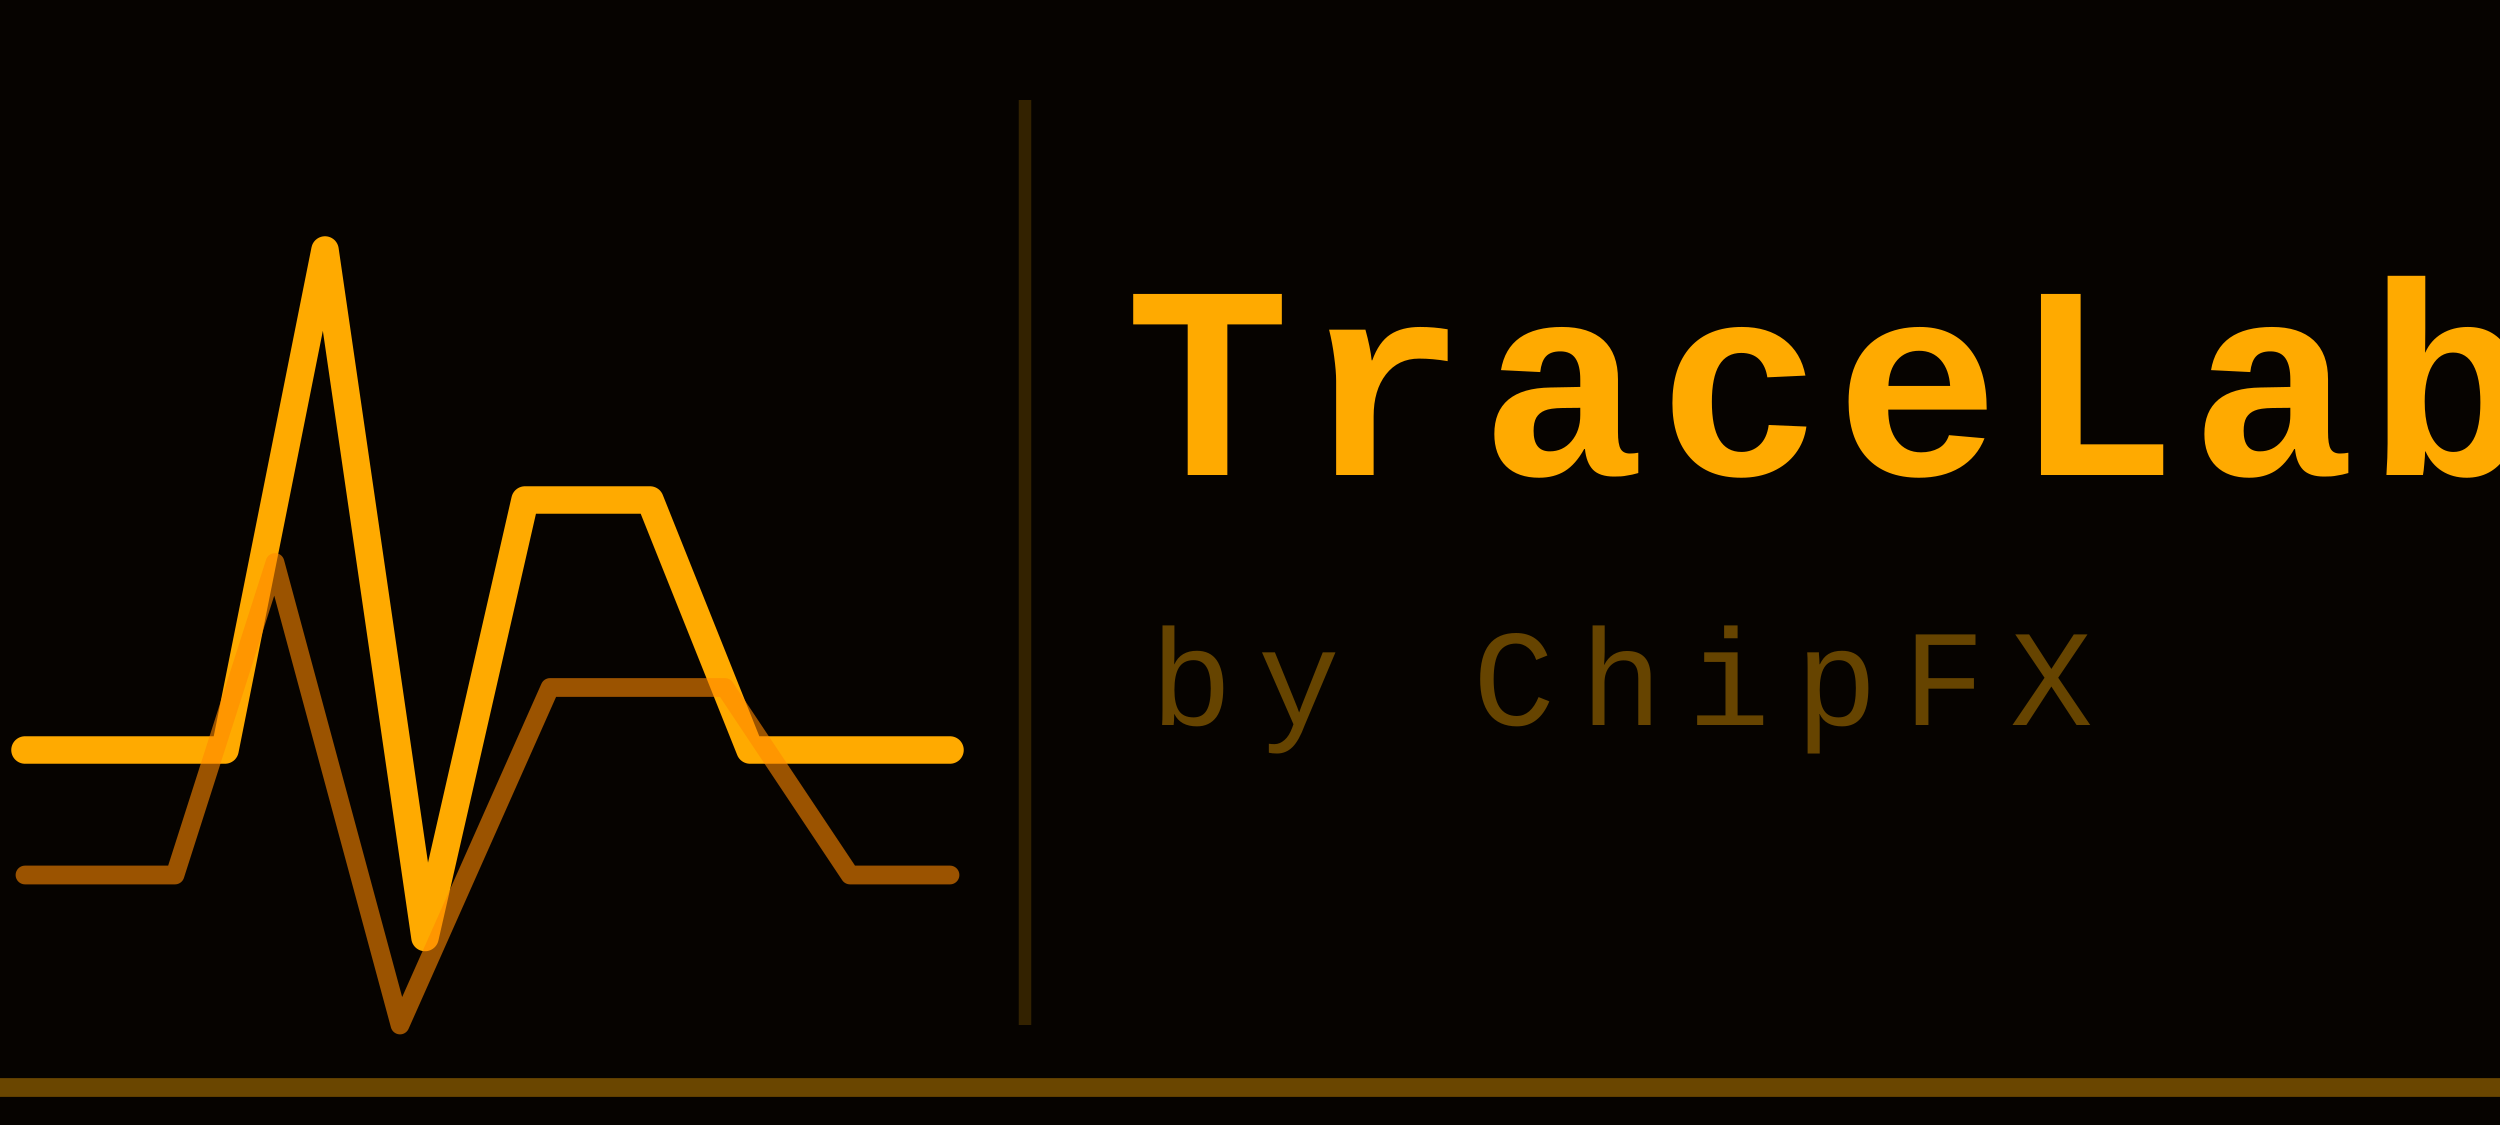
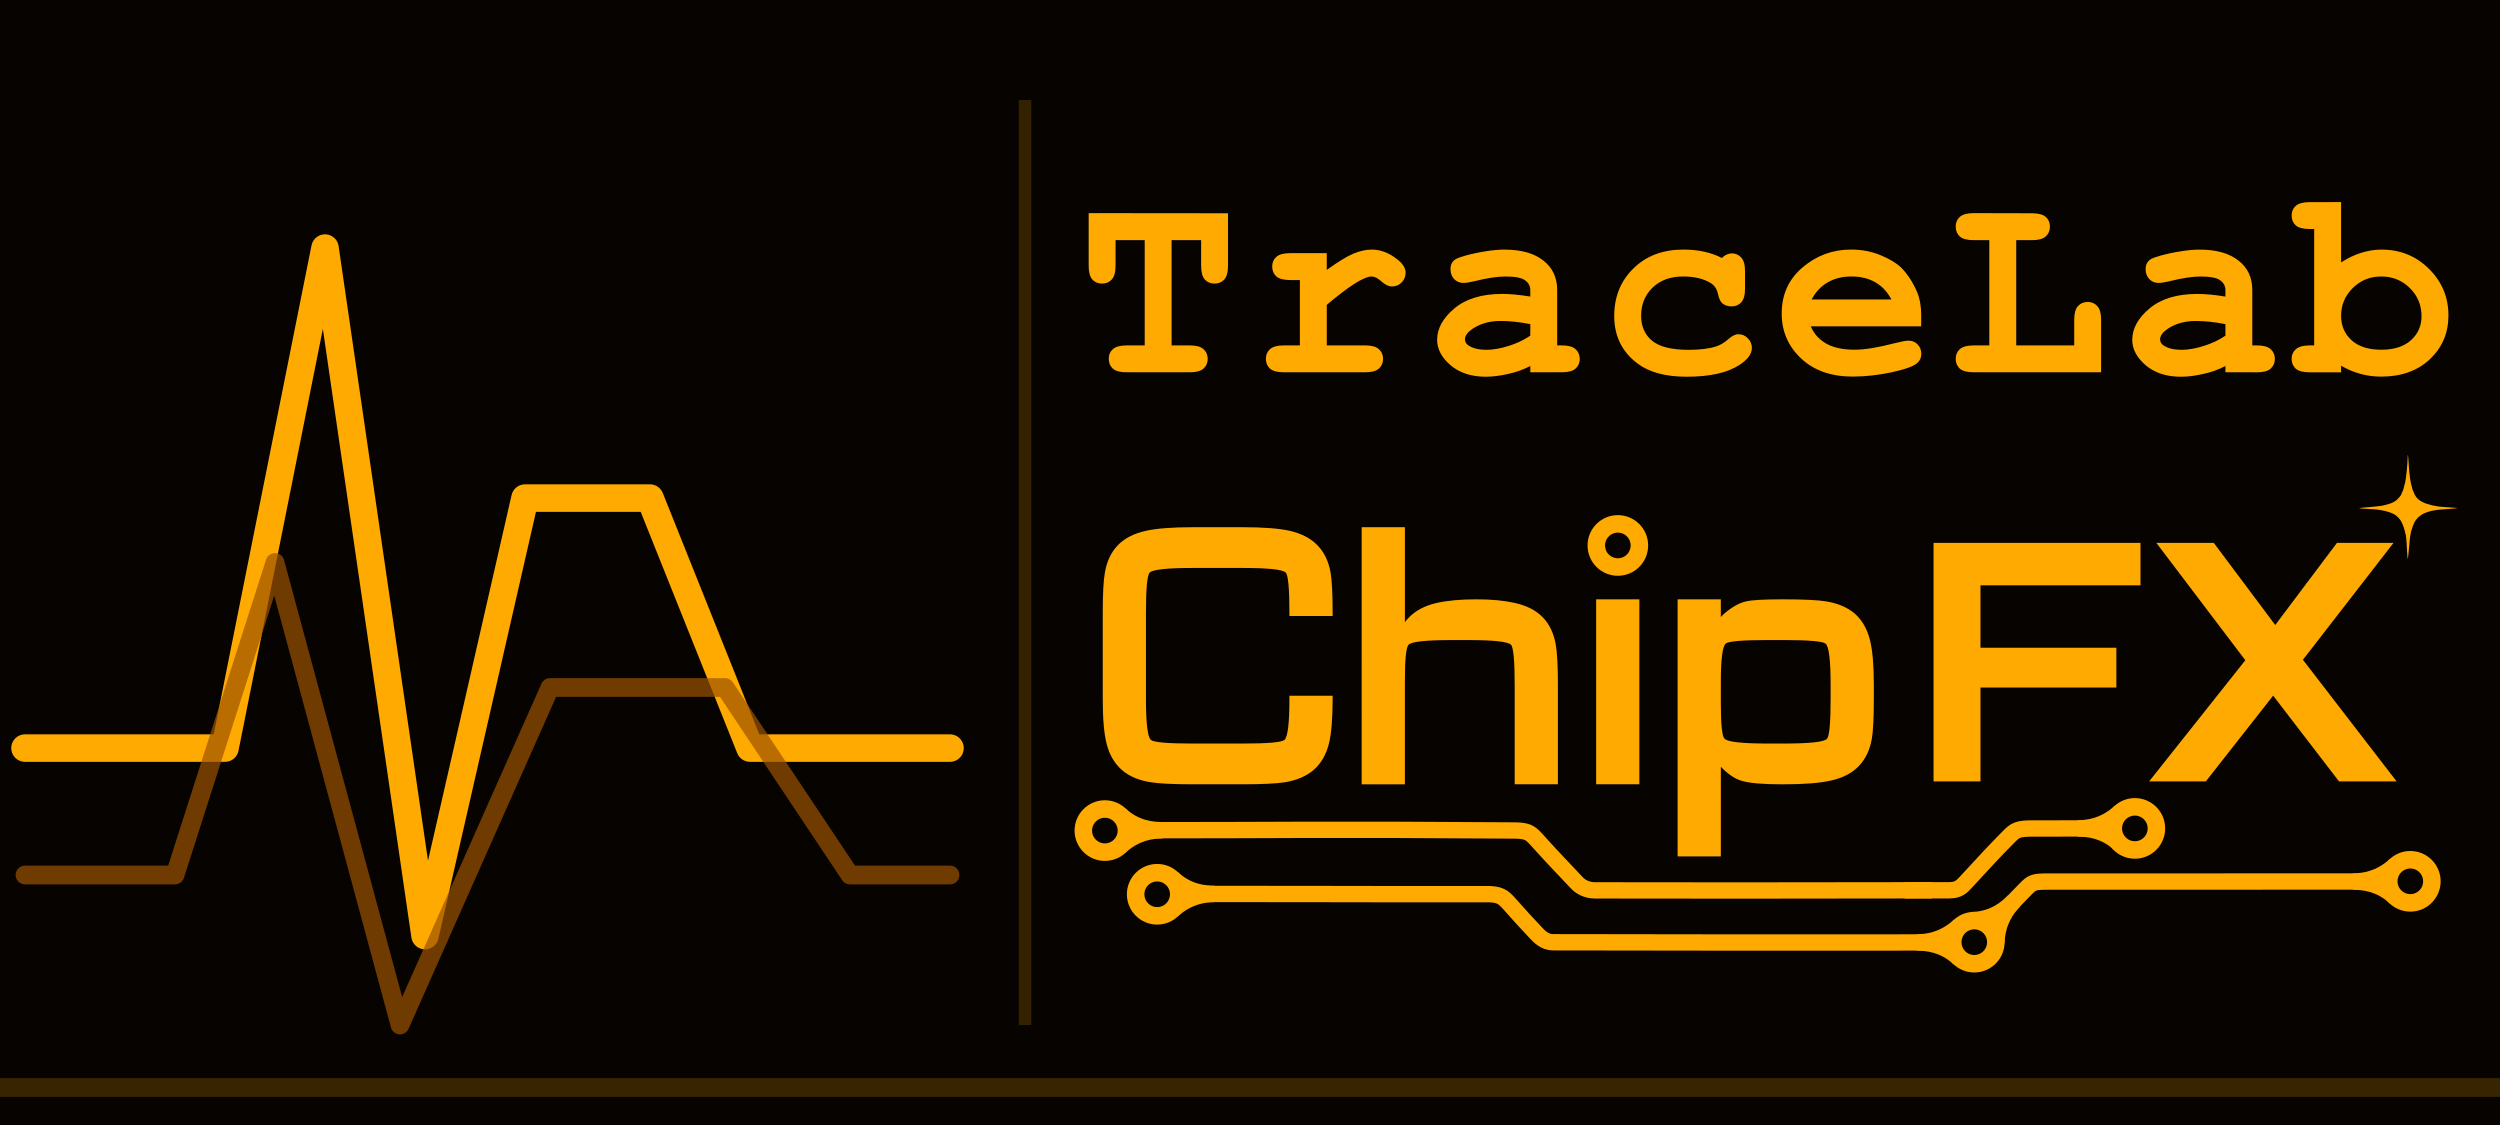
- <svg xmlns="http://www.w3.org/2000/svg" viewBox="0 0 200 90">
-   <rect width="200" height="90" fill="#060300" />
-   <polyline points="2,60 18,60 26,20 34,75 42,40 52,40 60,60 76,60" fill="none" stroke="#ffaa00" stroke-width="2.2" stroke-linejoin="round" stroke-linecap="round" />
-   <polyline points="2,70 14,70 22,45 32,82 44,55 58,55 68,70 76,70" fill="none" stroke="#ff8800" stroke-width="1.5" stroke-linejoin="round" stroke-linecap="round" opacity="0.6" />
-   <line x1="82" y1="8" x2="82" y2="82" stroke="#332200" stroke-width="1" />
-   <text x="90" y="38" font-family="'Courier New', Courier, monospace" font-size="22" font-weight="bold" fill="#ffaa00" letter-spacing="1">TraceLab</text>
-   <text x="92" y="58" font-family="'Courier New', Courier, monospace" font-size="11" fill="#664400" letter-spacing="2">by ChipFX</text>
-   <line x1="0" y1="87" x2="200" y2="87" stroke="#ffaa00" stroke-width="1.5" opacity="0.4" />
+ <svg xmlns="http://www.w3.org/2000/svg" viewBox="0 0 200 90" version="1.1" id="svg4">
+   <defs id="defs4" />
+   <rect width="200" height="90" fill="#060610" id="rect1" style="fill:#060300;fill-opacity:1" />
+   <polyline points="2,60 18,60 26,20 34,75 42,40 52,40 60,60 76,60" fill="none" stroke="#f0c040" stroke-width="2.2" stroke-linejoin="round" stroke-linecap="round" id="polyline1" transform="translate(0,-0.1530534)" style="stroke:#ffaa00;stroke-opacity:1" />
+   <polyline points="2,70 14,70 22,45 32,82 44,55 58,55 68,70 76,70" fill="none" stroke="#40C0F0" stroke-width="1.5" stroke-linejoin="round" stroke-linecap="round" opacity="0.7" id="polyline2" style="stroke:#9b5300;stroke-opacity:1" />
+   <line x1="82" y1="8" x2="82" y2="82" stroke="#2a2a4a" stroke-width="1" id="line2" style="stroke:#332200;stroke-opacity:1" />
+   <path d="m 93.728,19.211 v 8.42 h 1.449 q 0.777,0 1.102,0.304 0.336,0.294 0.336,0.777 0,0.472 -0.336,0.777 -0.325,0.294 -1.102,0.294 h -5.039 q -0.777,0 -1.113,-0.294 -0.325,-0.304 -0.325,-0.787 0,-0.472 0.325,-0.766 0.336,-0.304 1.113,-0.304 h 1.438 v -8.42 h -2.331 v 2.037 q 0,0.777 -0.304,1.113 -0.294,0.325 -0.777,0.325 -0.472,0 -0.777,-0.325 -0.294,-0.336 -0.294,-1.113 v -4.199 l 11.149,0.011 v 4.189 q 0,0.777 -0.304,1.113 -0.294,0.325 -0.777,0.325 -0.472,0 -0.777,-0.325 -0.294,-0.336 -0.294,-1.113 v -2.037 z m 12.412,1.039 v 1.344 q 1.354,-0.976 2.131,-1.302 0.787,-0.325 1.47,-0.325 1.05,0 2.037,0.777 0.672,0.525 0.672,1.071 0,0.462 -0.325,0.787 -0.315,0.315 -0.766,0.315 -0.399,0 -0.84,-0.399 -0.441,-0.399 -0.787,-0.399 -0.451,0 -1.354,0.567 -0.892,0.567 -2.236,1.701 v 3.244 h 3.065 q 0.777,0 1.102,0.304 0.336,0.294 0.336,0.777 0,0.472 -0.336,0.777 -0.325,0.294 -1.102,0.294 h -6.498 q -0.777,0 -1.113,-0.294 -0.325,-0.304 -0.325,-0.787 0,-0.472 0.325,-0.766 0.336,-0.304 1.113,-0.304 h 1.281 V 22.403 h -0.777 q -0.777,0 -1.113,-0.294 -0.325,-0.304 -0.325,-0.787 0,-0.472 0.325,-0.766 0.336,-0.304 1.113,-0.304 z m 16.285,9.532 v -0.504 q -0.808,0.43 -1.785,0.64 -0.976,0.22 -1.774,0.22 -1.732,0 -2.814,-0.913 -1.081,-0.924 -1.081,-2.037 0,-1.354 1.375,-2.509 1.386,-1.165 3.821,-1.165 0.976,0 2.257,0.21 v -0.514 q 0,-0.483 -0.42,-0.787 -0.409,-0.304 -1.575,-0.304 -0.955,0 -2.478,0.378 -0.567,0.136 -0.882,0.136 -0.43,0 -0.735,-0.304 -0.294,-0.315 -0.294,-0.798 0,-0.273 0.105,-0.472 0.105,-0.199 0.294,-0.315 0.189,-0.126 0.787,-0.294 0.798,-0.22 1.627,-0.346 0.829,-0.136 1.501,-0.136 2.005,0 3.107,0.871 1.113,0.861 1.113,2.362 v 4.43 h 0.367 q 0.777,0 1.102,0.304 0.336,0.294 0.336,0.777 0,0.472 -0.336,0.777 -0.325,0.294 -1.102,0.294 z m 0,-3.853 q -1.291,-0.252 -2.383,-0.252 -1.312,0 -2.257,0.64 -0.588,0.409 -0.588,0.829 0,0.304 0.283,0.493 0.525,0.346 1.438,0.346 0.777,0 1.753,-0.304 0.987,-0.304 1.753,-0.829 z m 15.32,-5.291 q 0.388,-0.367 0.798,-0.367 0.462,0 0.756,0.336 0.304,0.325 0.304,1.092 v 1.386 q 0,0.777 -0.304,1.102 -0.294,0.325 -0.777,0.325 -0.441,0 -0.745,-0.252 -0.22,-0.189 -0.346,-0.766 -0.126,-0.588 -0.609,-0.871 -0.85,-0.504 -2.173,-0.504 -1.522,0 -2.446,0.892 -0.913,0.892 -0.913,2.257 0,1.26 0.882,1.995 0.882,0.724 2.929,0.724 1.344,0 2.194,-0.273 0.504,-0.168 0.955,-0.567 0.451,-0.409 0.819,-0.409 0.441,0 0.756,0.325 0.325,0.325 0.325,0.766 0,0.714 -0.976,1.354 -1.449,0.955 -4.241,0.955 -2.509,0 -3.905,-1.039 -1.89,-1.396 -1.89,-3.821 0,-2.299 1.533,-3.8 1.533,-1.512 4,-1.512 0.892,0 1.659,0.168 0.766,0.168 1.417,0.504 z m 15.95,5.47 h -8.829 q 0.336,0.84 1.186,1.354 0.861,0.514 2.32,0.514 1.197,0 3.181,-0.514 0.819,-0.21 1.134,-0.21 0.43,0 0.724,0.304 0.294,0.304 0.294,0.766 0,0.42 -0.315,0.714 -0.42,0.388 -2.047,0.745 -1.627,0.346 -3.128,0.346 -2.583,0 -4.136,-1.459 -1.543,-1.459 -1.543,-3.59 0,-2.268 1.669,-3.685 1.68,-1.428 3.863,-1.428 1.312,0 2.404,0.462 1.102,0.462 1.638,0.997 0.756,0.777 1.249,1.921 0.336,0.798 0.336,1.848 z m -2.383,-2.152 q -0.493,-0.924 -1.291,-1.375 -0.798,-0.462 -1.9,-0.462 -1.092,0 -1.89,0.462 -0.798,0.451 -1.302,1.375 z m 9.986,-4.745 v 8.42 h 4.64 v -2.037 q 0,-0.777 0.294,-1.102 0.304,-0.336 0.787,-0.336 0.472,0 0.766,0.336 0.304,0.325 0.304,1.102 v 4.189 h -10.194 q -0.777,0 -1.113,-0.294 -0.325,-0.304 -0.325,-0.787 0,-0.472 0.325,-0.766 0.336,-0.304 1.113,-0.304 h 1.249 v -8.42 h -1.249 q -0.777,0 -1.113,-0.294 -0.325,-0.304 -0.325,-0.787 0,-0.483 0.325,-0.777 0.336,-0.304 1.113,-0.304 l 4.661,0.011 q 0.777,0 1.102,0.294 0.336,0.294 0.336,0.777 0,0.483 -0.336,0.787 -0.325,0.294 -1.102,0.294 z m 16.737,10.572 v -0.504 q -0.808,0.43 -1.785,0.64 -0.976,0.22 -1.774,0.22 -1.732,0 -2.814,-0.913 -1.081,-0.924 -1.081,-2.037 0,-1.354 1.375,-2.509 1.386,-1.165 3.821,-1.165 0.976,0 2.257,0.21 v -0.514 q 0,-0.483 -0.42,-0.787 -0.409,-0.304 -1.575,-0.304 -0.955,0 -2.478,0.378 -0.567,0.136 -0.882,0.136 -0.43,0 -0.735,-0.304 -0.294,-0.315 -0.294,-0.798 0,-0.273 0.105,-0.472 0.105,-0.199 0.294,-0.315 0.189,-0.126 0.787,-0.294 0.798,-0.22 1.627,-0.346 0.829,-0.136 1.501,-0.136 2.005,0 3.107,0.871 1.113,0.861 1.113,2.362 v 4.43 h 0.367 q 0.777,0 1.102,0.304 0.336,0.294 0.336,0.777 0,0.472 -0.336,0.777 -0.325,0.294 -1.102,0.294 z m 0,-3.853 q -1.291,-0.252 -2.383,-0.252 -1.312,0 -2.257,0.64 -0.588,0.409 -0.588,0.829 0,0.304 0.283,0.493 0.525,0.346 1.438,0.346 0.777,0 1.753,-0.304 0.987,-0.304 1.753,-0.829 z m 9.252,-9.763 v 4.829 q 0.787,-0.514 1.596,-0.766 0.819,-0.262 1.648,-0.262 2.236,0 3.79,1.543 1.554,1.543 1.554,3.727 0,2.089 -1.48,3.496 -1.48,1.396 -3.905,1.396 -0.861,0 -1.659,-0.22 -0.798,-0.22 -1.543,-0.651 v 0.525 h -2.52 q -0.777,0 -1.113,-0.294 -0.325,-0.304 -0.325,-0.787 0,-0.472 0.336,-0.766 0.336,-0.304 1.102,-0.304 h 0.367 v -9.312 h -0.367 q -0.777,0 -1.113,-0.294 -0.325,-0.304 -0.325,-0.787 0,-0.472 0.325,-0.766 0.336,-0.304 1.113,-0.304 z m 6.435,9.133 q 0,-1.333 -0.934,-2.257 -0.934,-0.924 -2.289,-0.924 -1.344,0 -2.278,0.924 -0.934,0.924 -0.934,2.226 0,1.186 0.84,1.953 0.84,0.756 2.373,0.756 1.533,0 2.373,-0.756 0.85,-0.766 0.85,-1.921 z" id="text2" style="font-weight:bold;font-size:21.5px;font-family:'Courier New', Courier, monospace;letter-spacing:1;fill:#ffaa00;stroke-width:0.977" aria-label="TraceLab" />
+   <line x1="0" y1="87" x2="200" y2="87" stroke="#F0C040" stroke-width="1.5" opacity="0.5" id="line3" style="stroke:#6a4600;stroke-opacity:1" />
+   <path style="fill:#ffaa00;fill-opacity:1;stroke:none;stroke-width:0.769" d="m 192.605,44.662 c -0.009,-0.034 -0.028,-0.304 -0.042,-0.6 -0.045,-0.945 -0.08,-1.281 -0.153,-1.469 -0.012,-0.032 -0.022,-0.084 -0.022,-0.117 0,-0.033 -0.011,-0.067 -0.025,-0.075 -0.014,-0.009 -0.025,-0.037 -0.025,-0.063 0,-0.111 -0.21,-0.608 -0.316,-0.747 -0.223,-0.292 -0.462,-0.473 -0.745,-0.564 -0.082,-0.026 -0.161,-0.057 -0.174,-0.068 -0.013,-0.011 -0.054,-0.02 -0.092,-0.02 -0.038,0 -0.075,-0.01 -0.082,-0.022 -0.008,-0.012 -0.05,-0.028 -0.095,-0.035 -0.045,-0.007 -0.177,-0.032 -0.294,-0.055 -0.32,-0.064 -0.537,-0.086 -1.092,-0.111 -0.278,-0.012 -0.553,-0.031 -0.612,-0.042 l -0.107,-0.02 0.187,-0.031 c 0.103,-0.017 0.256,-0.032 0.34,-0.033 0.084,-0.001 0.241,-0.013 0.35,-0.027 0.109,-0.014 0.332,-0.036 0.497,-0.049 0.165,-0.013 0.353,-0.036 0.418,-0.05 0.065,-0.014 0.166,-0.036 0.225,-0.049 0.494,-0.109 0.796,-0.239 1.012,-0.436 0.121,-0.111 0.331,-0.365 0.331,-0.401 0,-0.007 0.029,-0.078 0.065,-0.157 0.036,-0.079 0.075,-0.167 0.086,-0.194 0.022,-0.051 0.065,-0.208 0.172,-0.631 0.077,-0.302 0.201,-1.546 0.202,-2.017 5.4e-4,-0.378 0.045,-0.134 0.073,0.401 0.015,0.288 0.037,0.613 0.05,0.723 0.057,0.509 0.078,0.672 0.099,0.769 0.013,0.058 0.036,0.173 0.052,0.255 0.016,0.082 0.039,0.169 0.052,0.193 0.013,0.024 0.023,0.059 0.023,0.078 0,0.069 0.088,0.307 0.195,0.528 0.171,0.353 0.396,0.545 0.867,0.739 0.056,0.023 0.275,0.088 0.425,0.126 0.055,0.014 0.134,0.036 0.177,0.048 0.042,0.013 0.105,0.023 0.14,0.023 0.035,0 0.096,0.011 0.136,0.024 0.1,0.034 0.464,0.071 0.984,0.1 0.24,0.014 0.499,0.033 0.575,0.042 l 0.137,0.017 -0.112,0.019 c -0.109,0.019 -0.521,0.052 -1.187,0.097 -0.179,0.012 -0.415,0.04 -0.525,0.063 -0.11,0.023 -0.234,0.046 -0.275,0.053 -0.041,0.007 -0.097,0.021 -0.125,0.033 -0.027,0.011 -0.117,0.04 -0.2,0.064 -0.355,0.102 -0.689,0.332 -0.904,0.623 -0.114,0.154 -0.243,0.446 -0.32,0.725 -0.023,0.082 -0.052,0.169 -0.064,0.193 -0.013,0.024 -0.023,0.076 -0.023,0.115 0,0.039 -0.011,0.104 -0.024,0.144 -0.029,0.087 -0.081,0.57 -0.148,1.384 -0.015,0.186 -0.037,0.388 -0.049,0.45 -0.018,0.097 -0.023,0.104 -0.037,0.05 z" id="path6" />
+   <path d="m 154.684,62.513 h 3.754 V 55.005 H 169.309 V 51.819 h -10.871 v -4.993 h 12.801 v -3.394 h -16.555 z m 17.245,0 h 4.535 l 5.388,-6.861 5.27,6.861 h 4.607 l -7.496,-9.73 7.247,-9.351 h -4.524 l -4.938,6.568 -4.914,-6.568 h -4.595 l 7.117,9.388 z" id="text2-9" style="font-size:32.129px;font-family:'Krona One';-inkscape-font-specification:'Krona One';letter-spacing:-0.655px;display:inline;fill:#ffaa00;fill-opacity:1;stroke-width:0.168" aria-label="FX" />
+   <g id="g14" style="display:inline" transform="matrix(0.7689113,0,0,0.7689113,56.75042,-33.57806)">
+     <path style="font-size:38.546px;font-family:'Typo Square Bold Demo';-inkscape-font-specification:'Typo Square Bold Demo';letter-spacing:-0.791px;display:inline;fill:#ffaa00;fill-opacity:1;stroke-width:0.259" d="m 64.845,107.757 h -4.496 v -0.325 c 0,-2.513 -0.128,-3.908 -0.383,-4.184 -0.306,-0.325 -1.818,-0.487 -4.535,-0.487 h -5.09 c -2.704,0 -4.216,0.162 -4.535,0.487 -0.255,0.277 -0.383,1.659 -0.383,4.148 v 9 c 0,2.549 0.172,3.968 0.517,4.257 0.293,0.253 1.76,0.379 4.401,0.379 h 5.09 c 2.64,0 4.107,-0.126 4.401,-0.379 0.344,-0.301 0.517,-1.732 0.517,-4.293 v -0.307 h 4.496 v 0.307 c 0,2.056 -0.128,3.613 -0.383,4.671 -0.293,1.166 -0.829,2.086 -1.607,2.76 -0.753,0.637 -1.735,1.058 -2.947,1.263 -0.893,0.144 -2.385,0.216 -4.477,0.216 h -5.09 c -2.092,0 -3.572,-0.072 -4.439,-0.216 -1.225,-0.192 -2.207,-0.607 -2.947,-1.245 -0.791,-0.673 -1.333,-1.593 -1.626,-2.76 -0.268,-1.046 -0.402,-2.597 -0.402,-4.653 v -9 c 0,-1.972 0.077,-3.373 0.23,-4.202 0.204,-1.142 0.644,-2.068 1.32,-2.778 0.702,-0.733 1.677,-1.239 2.927,-1.515 1.11,-0.253 2.755,-0.379 4.936,-0.379 h 5.09 c 2.194,0 3.852,0.126 4.975,0.379 1.237,0.289 2.207,0.806 2.908,1.551 0.676,0.709 1.116,1.641 1.32,2.796 0.14,0.806 0.21,2.2 0.21,4.184 z m 3.022,-9.235 h 4.496 v 9.884 c 0.115,-0.156 0.242,-0.307 0.383,-0.451 0.702,-0.746 1.671,-1.263 2.908,-1.551 1.123,-0.253 2.513,-0.379 4.171,-0.379 1.543,0 2.87,0.126 3.98,0.379 1.25,0.277 2.226,0.782 2.927,1.515 0.676,0.709 1.116,1.635 1.32,2.778 0.153,0.83 0.23,2.23 0.23,4.202 v 10.371 h -4.496 v -10.371 c 0,-2.489 -0.128,-3.872 -0.383,-4.148 -0.319,-0.325 -1.83,-0.487 -4.535,-0.487 h -1.588 c -2.717,0 -4.229,0.162 -4.535,0.487 -0.255,0.277 -0.383,1.527 -0.383,3.752 v 10.768 h -4.496 z m 24.395,7.503 h 4.496 v 19.245 h -4.496 z m 12.972,26.748 h -4.496 V 106.026 h 4.496 v 1.84 c 0.115,-0.132 0.242,-0.259 0.383,-0.379 0.791,-0.673 1.537,-1.088 2.239,-1.245 0.612,-0.144 1.856,-0.216 3.731,-0.216 h 0.153 c 2.092,0 3.584,0.072 4.477,0.216 1.212,0.204 2.194,0.625 2.947,1.263 0.765,0.673 1.295,1.593 1.588,2.76 0.268,1.058 0.402,2.615 0.402,4.671 v 1.407 c 0,1.984 -0.07,3.385 -0.21,4.202 -0.204,1.142 -0.644,2.074 -1.32,2.796 -0.702,0.746 -1.671,1.257 -2.908,1.533 -1.123,0.265 -2.781,0.397 -4.975,0.397 h -0.153 c -1.99,0 -3.387,-0.12 -4.19,-0.361 -0.714,-0.216 -1.435,-0.703 -2.162,-1.461 z m 0,-15.944 c 0,2.2 0.128,3.433 0.383,3.697 0.319,0.337 1.83,0.505 4.535,0.505 h 1.588 c 2.717,0 4.229,-0.162 4.535,-0.487 0.255,-0.277 0.383,-1.677 0.383,-4.202 v -1.407 c 0,-2.561 -0.172,-3.992 -0.517,-4.293 -0.293,-0.253 -1.76,-0.379 -4.401,-0.379 h -1.588 c -2.64,0 -4.107,0.12 -4.401,0.361 -0.344,0.301 -0.517,1.641 -0.517,4.022 z" id="text1" aria-label="Chip" />
+     <ellipse style="display:inline;fill:none;fill-opacity:1;stroke:#ffaa00;stroke-width:1.822;stroke-dasharray:none;stroke-opacity:1" id="path1" cx="94.52" cy="100.42" rx="2.242" ry="2.244" />
+   </g>
+   <g id="g13" transform="matrix(0.7689113,0,0,0.7689113,56.75042,-33.57806)">
+     <path style="fill:#ffaa00;fill-opacity:1;stroke:none;stroke-width:1.7;stroke-dasharray:none;stroke-opacity:1" d="m 125.617,140.878 c 0.979,-0.031 2.388,-0.165 3.883,-1.532 l -0.016,4.688 c -1.431,-1.36 -2.973,-1.44 -3.867,-1.455 z" id="path7" />
+     <path style="display:inline;fill:#ffaa00;fill-opacity:1;stroke:none;stroke-width:1.7;stroke-dasharray:none;stroke-opacity:1" d="m 170.996,134.541 c 0.979,-0.031 2.388,-0.165 3.883,-1.532 l -0.016,4.688 c -1.431,-1.36 -2.973,-1.44 -3.867,-1.455 z" id="path9" />
+     <ellipse style="display:inline;fill:none;fill-opacity:1;stroke:#ffaa00;stroke-width:1.822;stroke-dasharray:none;stroke-opacity:1" id="path1-1" cx="131.605" cy="141.696" rx="2.242" ry="2.244" />
+     <ellipse style="display:inline;fill:none;fill-opacity:1;stroke:#ffaa00;stroke-width:1.822;stroke-dasharray:none;stroke-opacity:1" id="path1-14" cx="176.972" cy="135.364" rx="2.242" ry="2.244" />
+     <ellipse style="display:inline;fill:none;fill-opacity:1;stroke:#ffaa00;stroke-width:1.822;stroke-dasharray:none;stroke-opacity:1" id="path1-18" cx="46.591" cy="136.712" rx="2.242" ry="2.244" />
+     <path style="display:inline;fill:none;fill-rule:evenodd;stroke:#ffaa00;stroke-width:1.7;stroke-linecap:butt;stroke-linejoin:miter;stroke-dasharray:none;stroke-opacity:1" d="m 132.969,140.416 c 2.704,-2.921 2.058,-2.296 3.943,-4.22 0.741,-0.756 0.864,-0.8 2.469,-0.806 3.492,-0.013 30.728,0.008 35.598,-0.004" id="path4" />
+     <path style="display:inline;fill:none;fill-rule:evenodd;stroke:#ffaa00;stroke-width:1.7;stroke-linecap:butt;stroke-linejoin:miter;stroke-dasharray:none;stroke-opacity:1" d="m 48.452,136.675 c 18.81,-0.002 10.886,0.034 32.463,0.024 1.336,-6.3e-4 1.679,0.3 2.298,0.984 2.434,2.69 0.546,0.651 2.751,3.013 0.33,0.354 0.922,1.007 1.785,1.009 6.902,0.019 28.355,0.047 41.78,0.015" id="path5" />
+     <path style="display:inline;fill:#ffaa00;fill-opacity:1;stroke:none;stroke-width:1.7;stroke-dasharray:none;stroke-opacity:1" d="m 52.574,137.526 c -0.979,0.031 -2.388,0.165 -3.883,1.532 l 0.016,-4.688 c 1.431,1.36 2.973,1.44 3.867,1.455 z" id="path10" />
+     <path style="display:inline;fill:#ffaa00;fill-opacity:1;stroke:none;stroke-width:1.7;stroke-dasharray:none;stroke-opacity:1" d="m 136.365,137.98 c -0.661,0.724 -1.546,1.827 -1.609,3.852 l -3.35,-3.28 c 1.973,-0.078 3.105,-1.127 3.739,-1.758 z" id="path11" />
+   </g>
+   <g id="g12" transform="matrix(0.7689113,0,0,0.7689113,56.75042,-33.57806)">
+     <path style="display:inline;fill:#ffaa00;fill-opacity:1;stroke:none;stroke-width:1.7;stroke-dasharray:none;stroke-opacity:1" d="m 142.362,129.015 c 0.979,-0.031 2.388,-0.165 3.883,-1.532 l -0.016,4.688 c -1.431,-1.36 -2.973,-1.44 -3.867,-1.455 z" id="path8" />
+     <ellipse style="display:inline;fill:none;fill-opacity:1;stroke:#ffaa00;stroke-width:1.822;stroke-dasharray:none;stroke-opacity:1" id="path1-5" cx="148.312" cy="129.86" rx="2.242" ry="2.244" />
+     <ellipse style="display:inline;fill:none;fill-opacity:1;stroke:#ffaa00;stroke-width:1.822;stroke-dasharray:none;stroke-opacity:1" id="path1-16" cx="41.148" cy="130.086" rx="2.242" ry="2.244" />
+     <path style="display:inline;fill:none;fill-rule:evenodd;stroke:#ffaa00;stroke-width:1.7;stroke-linecap:butt;stroke-linejoin:miter;stroke-dasharray:none;stroke-opacity:1" d="m 124.345,136.307 c 3.198,-0.031 2.486,0.007 4.667,-0.009 0.961,-0.007 1.268,-0.357 1.8,-0.931 2.704,-2.921 2.442,-2.666 4.327,-4.59 0.741,-0.756 0.967,-0.903 2.573,-0.909 3.492,-0.013 3.489,0.008 8.359,-0.004" id="path2" />
+     <path style="display:inline;fill:none;fill-rule:evenodd;stroke:#ffaa00;stroke-width:1.7;stroke-linecap:butt;stroke-linejoin:miter;stroke-dasharray:none;stroke-opacity:1" d="m 43.332,130.053 c 18.81,-0.002 18.815,-0.133 40.42,0.024 1.336,0.01 1.659,0.231 2.278,0.915 2.434,2.69 2.041,2.192 4.246,4.554 0.33,0.354 0.984,0.758 1.846,0.761 6.902,0.019 21.683,0.023 35.108,-0.009" id="path3" />
+     <path style="display:inline;fill:#ffaa00;fill-opacity:1;stroke:none;stroke-width:1.7;stroke-dasharray:none;stroke-opacity:1" d="m 47.125,130.899 c -0.979,0.031 -2.388,0.165 -3.883,1.532 l 0.016,-4.688 c 1.431,1.36 2.973,1.44 3.867,1.455 z" id="path12" />
+   </g>
</svg>
